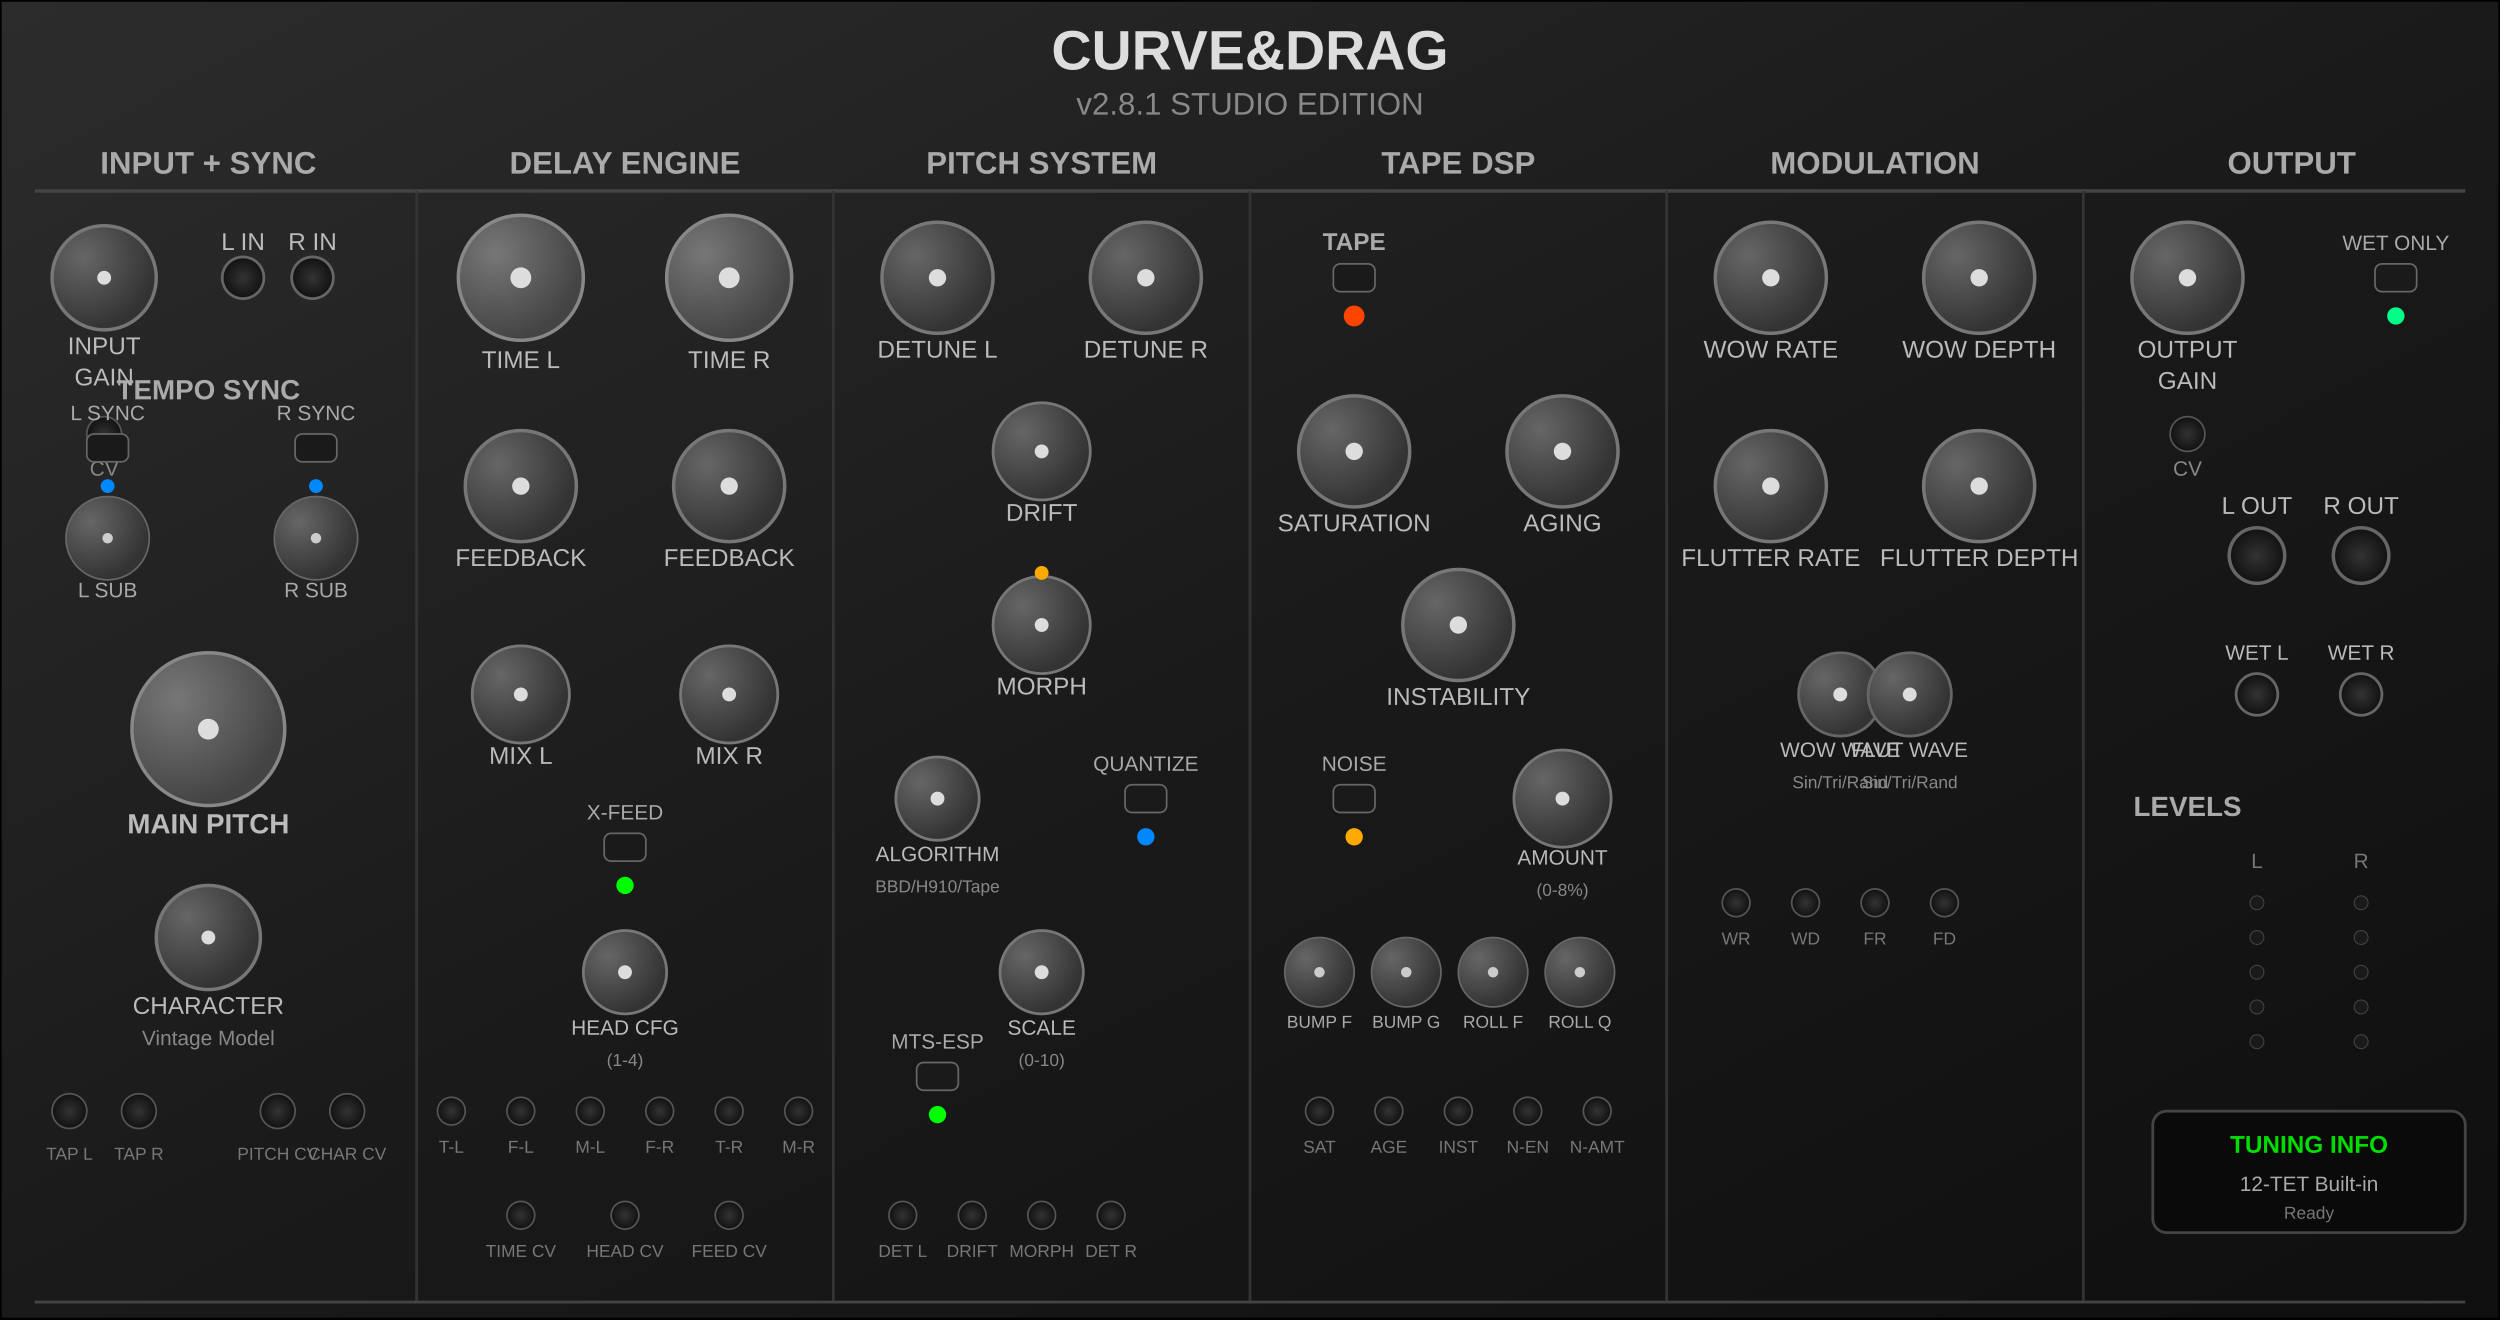
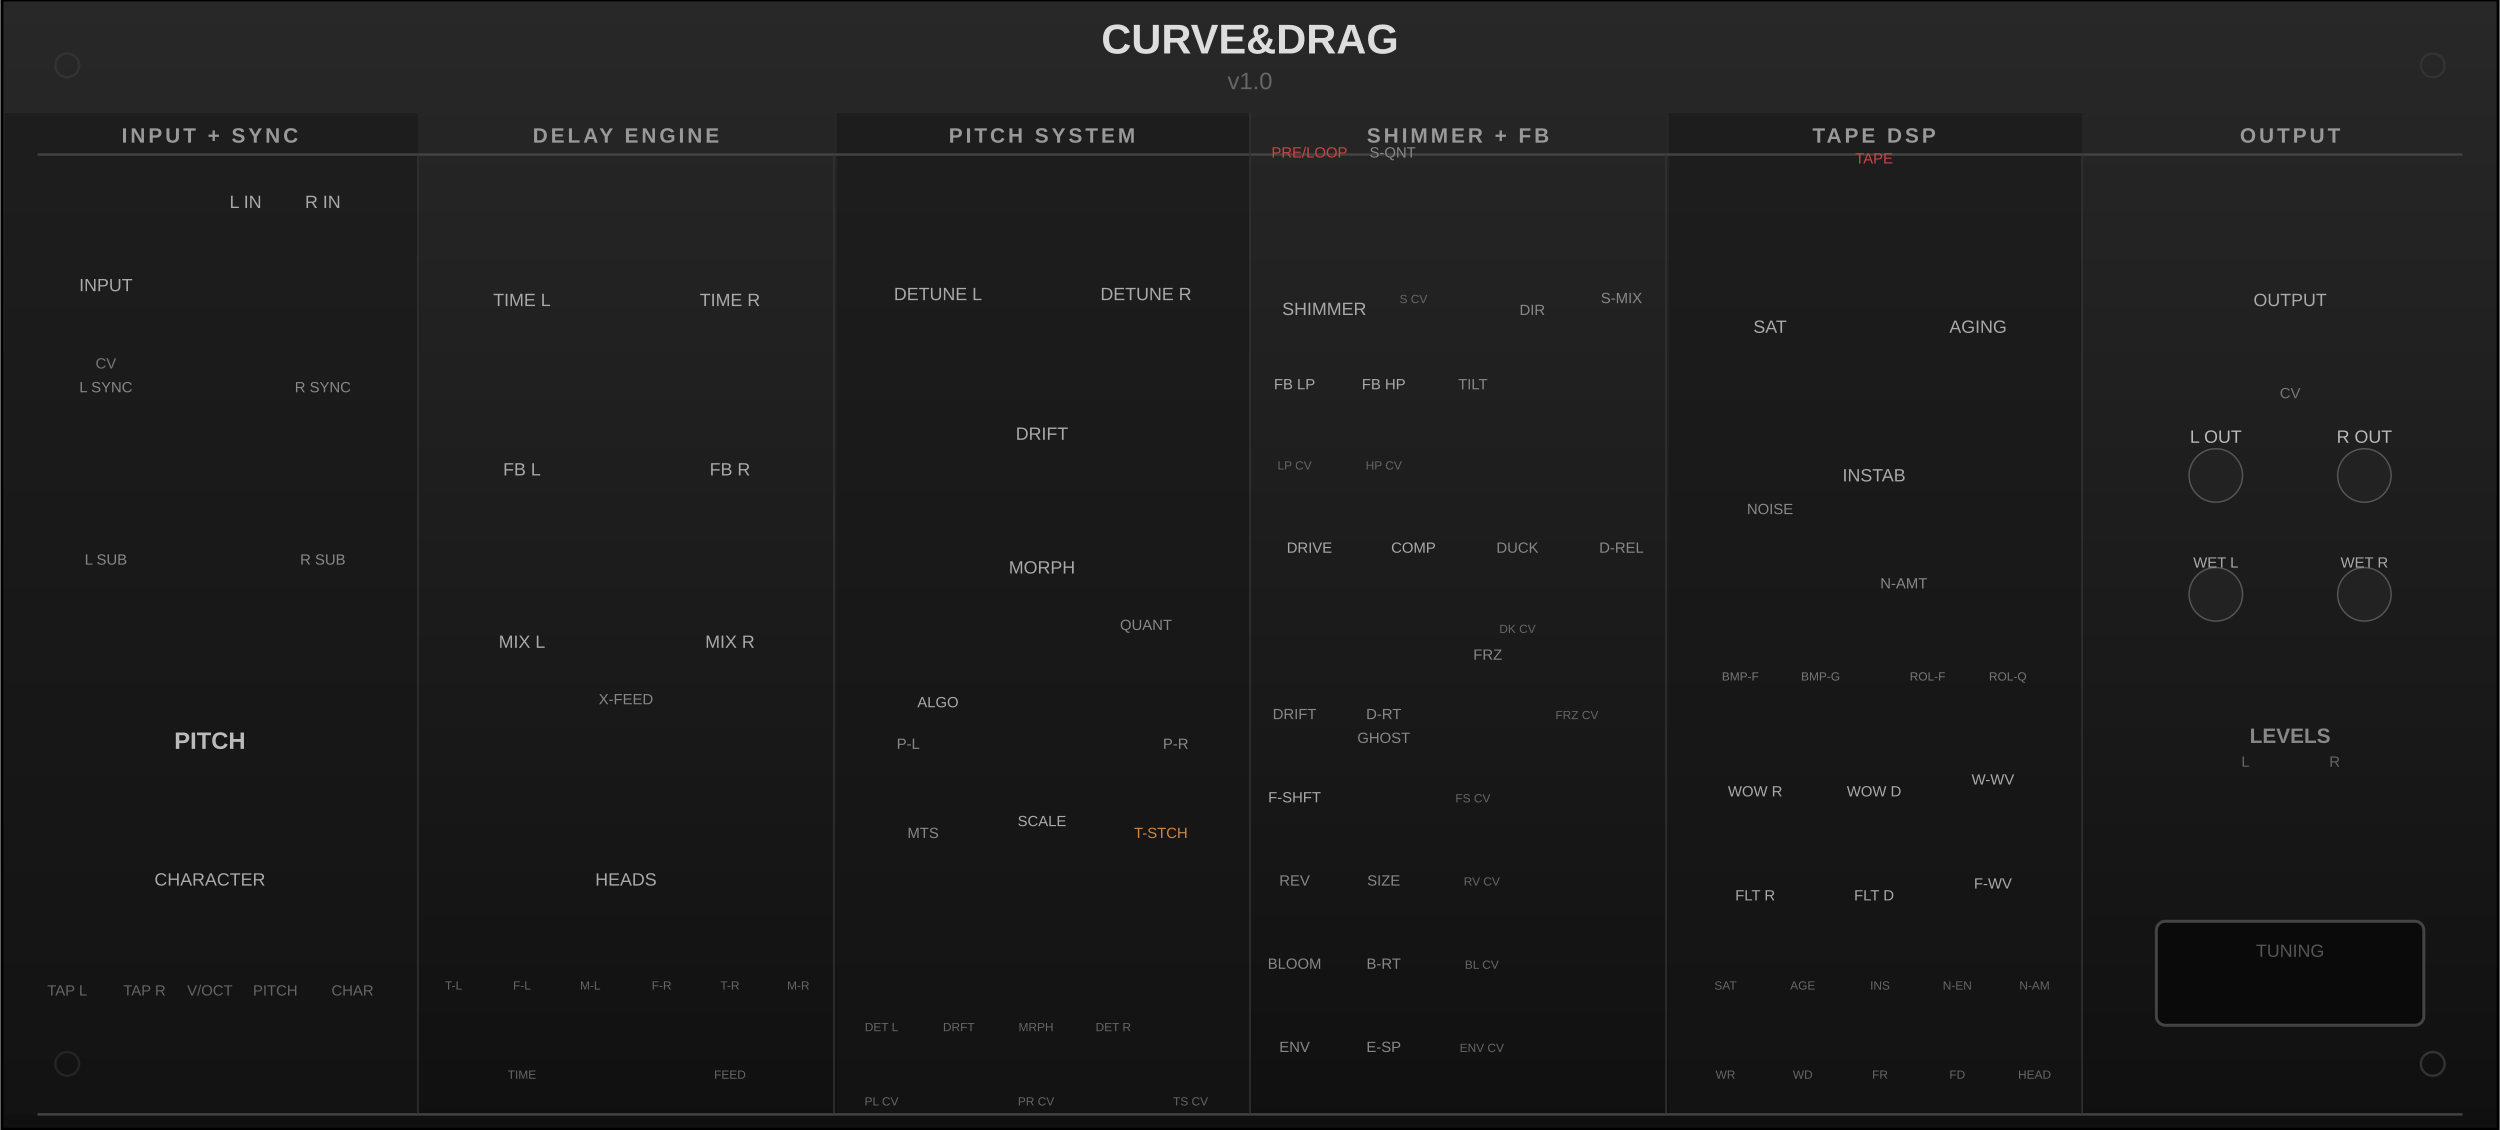
- <svg xmlns="http://www.w3.org/2000/svg" width="720" height="380" viewBox="0 0 720 380">
+ <svg xmlns="http://www.w3.org/2000/svg" width="284.48mm" height="128.5mm" viewBox="0 0 840 380">
  <defs>
-     <linearGradient id="panelGrad" x1="0%" y1="0%" x2="100%" y2="100%">
-       <stop offset="0%" style="stop-color:#2c2c2c;stop-opacity:1" />
-       <stop offset="50%" style="stop-color:#1a1a1a;stop-opacity:1" />
-       <stop offset="100%" style="stop-color:#0f0f0f;stop-opacity:1" />
+     <linearGradient id="panelGrad" x1="0%" y1="0%" x2="0%" y2="100%">
+       <stop offset="0%" style="stop-color:#282828;stop-opacity:1" />
+       <stop offset="100%" style="stop-color:#101010;stop-opacity:1" />
    </linearGradient>
-     <radialGradient id="knobGrad" cx="30%" cy="30%" r="70%">
-       <stop offset="0%" style="stop-color:#666;stop-opacity:1" />
-       <stop offset="100%" style="stop-color:#333;stop-opacity:1" />
-     </radialGradient>
-     <radialGradient id="largeKnobGrad" cx="30%" cy="30%" r="70%">
-       <stop offset="0%" style="stop-color:#777;stop-opacity:1" />
-       <stop offset="100%" style="stop-color:#444;stop-opacity:1" />
-     </radialGradient>
-     <radialGradient id="portGrad" cx="50%" cy="50%" r="50%">
-       <stop offset="0%" style="stop-color:#333;stop-opacity:1" />
-       <stop offset="100%" style="stop-color:#111;stop-opacity:1" />
-     </radialGradient>
  </defs>
-   <rect x="0" y="0" width="720" height="380" fill="url(#panelGrad)" stroke="#000" stroke-width="1" />
-   <text x="360" y="20" font-family="Arial, sans-serif" font-size="16" font-weight="bold" text-anchor="middle" fill="#ddd">CURVE&amp;DRAG</text>
-   <text x="360" y="33" font-family="Arial, sans-serif" font-size="9" text-anchor="middle" fill="#888">v2.8.1 STUDIO EDITION</text>
-   <text x="60" y="50" font-family="Arial, sans-serif" font-size="9" font-weight="bold" text-anchor="middle" fill="#aaa">INPUT + SYNC</text>
-   <text x="180" y="50" font-family="Arial, sans-serif" font-size="9" font-weight="bold" text-anchor="middle" fill="#aaa">DELAY ENGINE</text>
-   <text x="300" y="50" font-family="Arial, sans-serif" font-size="9" font-weight="bold" text-anchor="middle" fill="#aaa">PITCH SYSTEM</text>
-   <text x="420" y="50" font-family="Arial, sans-serif" font-size="9" font-weight="bold" text-anchor="middle" fill="#aaa">TAPE DSP</text>
-   <text x="540" y="50" font-family="Arial, sans-serif" font-size="9" font-weight="bold" text-anchor="middle" fill="#aaa">MODULATION</text>
-   <text x="660" y="50" font-family="Arial, sans-serif" font-size="9" font-weight="bold" text-anchor="middle" fill="#aaa">OUTPUT</text>
-   <line x1="10" y1="55" x2="710" y2="55" stroke="#444" stroke-width="1" />
-   <line x1="120" y1="55" x2="120" y2="375" stroke="#333" stroke-width="0.8" />
-   <line x1="240" y1="55" x2="240" y2="375" stroke="#333" stroke-width="0.8" />
-   <line x1="360" y1="55" x2="360" y2="375" stroke="#333" stroke-width="0.8" />
-   <line x1="480" y1="55" x2="480" y2="375" stroke="#333" stroke-width="0.8" />
-   <line x1="600" y1="55" x2="600" y2="375" stroke="#333" stroke-width="0.8" />
-   <circle cx="30" cy="80" r="15" fill="url(#knobGrad)" stroke="#777" stroke-width="1" />
-   <circle cx="30" cy="80" r="2" fill="#ddd" />
-   <text x="30" y="102" font-family="Arial, sans-serif" font-size="7" text-anchor="middle" fill="#bbb">INPUT</text>
-   <text x="30" y="111" font-family="Arial, sans-serif" font-size="7" text-anchor="middle" fill="#bbb">GAIN</text>
-   <circle cx="30" cy="125" r="5" fill="url(#portGrad)" stroke="#555" stroke-width="0.5" />
-   <text x="30" y="137" font-family="Arial, sans-serif" font-size="6" text-anchor="middle" fill="#888">CV</text>
-   <circle cx="70" cy="80" r="6" fill="url(#portGrad)" stroke="#666" stroke-width="0.8" />
-   <text x="70" y="72" font-family="Arial, sans-serif" font-size="7" text-anchor="middle" fill="#bbb">L IN</text>
-   <circle cx="90" cy="80" r="6" fill="url(#portGrad)" stroke="#666" stroke-width="0.8" />
-   <text x="90" y="72" font-family="Arial, sans-serif" font-size="7" text-anchor="middle" fill="#bbb">R IN</text>
-   <text x="60" y="115" font-family="Arial, sans-serif" font-size="8" font-weight="bold" text-anchor="middle" fill="#aaa">TEMPO SYNC</text>
-   <rect x="25" y="125" width="12" height="8" rx="2" fill="#1a1a1a" stroke="#666" stroke-width="0.5" />
-   <text x="31" y="121" font-family="Arial, sans-serif" font-size="6" text-anchor="middle" fill="#aaa">L SYNC</text>
-   <circle cx="31" cy="140" r="2" fill="#0088ff" />
-   <circle cx="31" cy="155" r="12" fill="url(#knobGrad)" stroke="#666" stroke-width="0.5" />
-   <circle cx="31" cy="155" r="1.5" fill="#ccc" />
-   <text x="31" y="172" font-family="Arial, sans-serif" font-size="6" text-anchor="middle" fill="#aaa">L SUB</text>
-   <rect x="85" y="125" width="12" height="8" rx="2" fill="#1a1a1a" stroke="#666" stroke-width="0.5" />
-   <text x="91" y="121" font-family="Arial, sans-serif" font-size="6" text-anchor="middle" fill="#aaa">R SYNC</text>
-   <circle cx="91" cy="140" r="2" fill="#0088ff" />
-   <circle cx="91" cy="155" r="12" fill="url(#knobGrad)" stroke="#666" stroke-width="0.5" />
-   <circle cx="91" cy="155" r="1.5" fill="#ccc" />
-   <text x="91" y="172" font-family="Arial, sans-serif" font-size="6" text-anchor="middle" fill="#aaa">R SUB</text>
-   <circle cx="60" cy="210" r="22" fill="url(#largeKnobGrad)" stroke="#888" stroke-width="1" />
-   <circle cx="60" cy="210" r="3" fill="#ddd" />
-   <text x="60" y="240" font-family="Arial, sans-serif" font-size="8" font-weight="bold" text-anchor="middle" fill="#bbb">MAIN PITCH</text>
-   <circle cx="60" cy="270" r="15" fill="url(#knobGrad)" stroke="#777" stroke-width="1" />
-   <circle cx="60" cy="270" r="2" fill="#ddd" />
-   <text x="60" y="292" font-family="Arial, sans-serif" font-size="7" text-anchor="middle" fill="#bbb">CHARACTER</text>
-   <text x="60" y="301" font-family="Arial, sans-serif" font-size="6" text-anchor="middle" fill="#888">Vintage Model</text>
-   <circle cx="20" cy="320" r="5" fill="url(#portGrad)" stroke="#555" stroke-width="0.5" />
-   <text x="20" y="334" font-family="Arial, sans-serif" font-size="5" text-anchor="middle" fill="#777">TAP L</text>
-   <circle cx="40" cy="320" r="5" fill="url(#portGrad)" stroke="#555" stroke-width="0.5" />
-   <text x="40" y="334" font-family="Arial, sans-serif" font-size="5" text-anchor="middle" fill="#777">TAP R</text>
-   <circle cx="80" cy="320" r="5" fill="url(#portGrad)" stroke="#555" stroke-width="0.5" />
-   <text x="80" y="334" font-family="Arial, sans-serif" font-size="5" text-anchor="middle" fill="#777">PITCH CV</text>
-   <circle cx="100" cy="320" r="5" fill="url(#portGrad)" stroke="#555" stroke-width="0.5" />
-   <text x="100" y="334" font-family="Arial, sans-serif" font-size="5" text-anchor="middle" fill="#777">CHAR CV</text>
-   <circle cx="150" cy="80" r="18" fill="url(#largeKnobGrad)" stroke="#888" stroke-width="1" />
-   <circle cx="150" cy="80" r="3" fill="#ddd" />
-   <text x="150" y="106" font-family="Arial, sans-serif" font-size="7" text-anchor="middle" fill="#bbb">TIME L</text>
-   <circle cx="210" cy="80" r="18" fill="url(#largeKnobGrad)" stroke="#888" stroke-width="1" />
-   <circle cx="210" cy="80" r="3" fill="#ddd" />
-   <text x="210" y="106" font-family="Arial, sans-serif" font-size="7" text-anchor="middle" fill="#bbb">TIME R</text>
-   <circle cx="150" cy="140" r="16" fill="url(#knobGrad)" stroke="#777" stroke-width="1" />
-   <circle cx="150" cy="140" r="2.5" fill="#ddd" />
-   <text x="150" y="163" font-family="Arial, sans-serif" font-size="7" text-anchor="middle" fill="#bbb">FEEDBACK</text>
-   <circle cx="210" cy="140" r="16" fill="url(#knobGrad)" stroke="#777" stroke-width="1" />
-   <circle cx="210" cy="140" r="2.5" fill="#ddd" />
-   <text x="210" y="163" font-family="Arial, sans-serif" font-size="7" text-anchor="middle" fill="#bbb">FEEDBACK</text>
-   <circle cx="150" cy="200" r="14" fill="url(#knobGrad)" stroke="#777" stroke-width="0.8" />
-   <circle cx="150" cy="200" r="2" fill="#ddd" />
-   <text x="150" y="220" font-family="Arial, sans-serif" font-size="7" text-anchor="middle" fill="#bbb">MIX L</text>
-   <circle cx="210" cy="200" r="14" fill="url(#knobGrad)" stroke="#777" stroke-width="0.8" />
-   <circle cx="210" cy="200" r="2" fill="#ddd" />
-   <text x="210" y="220" font-family="Arial, sans-serif" font-size="7" text-anchor="middle" fill="#bbb">MIX R</text>
-   <rect x="174" y="240" width="12" height="8" rx="2" fill="#1a1a1a" stroke="#666" stroke-width="0.5" />
-   <text x="180" y="236" font-family="Arial, sans-serif" font-size="6" text-anchor="middle" fill="#aaa">X-FEED</text>
-   <circle cx="180" cy="255" r="2.5" fill="#00ff00" />
-   <circle cx="180" cy="280" r="12" fill="url(#knobGrad)" stroke="#777" stroke-width="0.8" />
-   <circle cx="180" cy="280" r="2" fill="#ddd" />
-   <text x="180" y="298" font-family="Arial, sans-serif" font-size="6" text-anchor="middle" fill="#bbb">HEAD CFG</text>
-   <text x="180" y="307" font-family="Arial, sans-serif" font-size="5" text-anchor="middle" fill="#888">(1-4)</text>
-   <circle cx="130" cy="320" r="4" fill="url(#portGrad)" stroke="#555" stroke-width="0.5" />
-   <text x="130" y="332" font-family="Arial, sans-serif" font-size="5" text-anchor="middle" fill="#777">T-L</text>
-   <circle cx="150" cy="320" r="4" fill="url(#portGrad)" stroke="#555" stroke-width="0.5" />
-   <text x="150" y="332" font-family="Arial, sans-serif" font-size="5" text-anchor="middle" fill="#777">F-L</text>
-   <circle cx="170" cy="320" r="4" fill="url(#portGrad)" stroke="#555" stroke-width="0.5" />
-   <text x="170" y="332" font-family="Arial, sans-serif" font-size="5" text-anchor="middle" fill="#777">M-L</text>
-   <circle cx="190" cy="320" r="4" fill="url(#portGrad)" stroke="#555" stroke-width="0.5" />
-   <text x="190" y="332" font-family="Arial, sans-serif" font-size="5" text-anchor="middle" fill="#777">F-R</text>
-   <circle cx="210" cy="320" r="4" fill="url(#portGrad)" stroke="#555" stroke-width="0.5" />
-   <text x="210" y="332" font-family="Arial, sans-serif" font-size="5" text-anchor="middle" fill="#777">T-R</text>
-   <circle cx="230" cy="320" r="4" fill="url(#portGrad)" stroke="#555" stroke-width="0.5" />
-   <text x="230" y="332" font-family="Arial, sans-serif" font-size="5" text-anchor="middle" fill="#777">M-R</text>
-   <circle cx="150" cy="350" r="4" fill="url(#portGrad)" stroke="#555" stroke-width="0.5" />
-   <text x="150" y="362" font-family="Arial, sans-serif" font-size="5" text-anchor="middle" fill="#777">TIME CV</text>
-   <circle cx="180" cy="350" r="4" fill="url(#portGrad)" stroke="#555" stroke-width="0.5" />
-   <text x="180" y="362" font-family="Arial, sans-serif" font-size="5" text-anchor="middle" fill="#777">HEAD CV</text>
-   <circle cx="210" cy="350" r="4" fill="url(#portGrad)" stroke="#555" stroke-width="0.5" />
-   <text x="210" y="362" font-family="Arial, sans-serif" font-size="5" text-anchor="middle" fill="#777">FEED CV</text>
-   <circle cx="270" cy="80" r="16" fill="url(#knobGrad)" stroke="#777" stroke-width="1" />
-   <circle cx="270" cy="80" r="2.5" fill="#ddd" />
-   <text x="270" y="103" font-family="Arial, sans-serif" font-size="7" text-anchor="middle" fill="#bbb">DETUNE L</text>
-   <circle cx="330" cy="80" r="16" fill="url(#knobGrad)" stroke="#777" stroke-width="1" />
-   <circle cx="330" cy="80" r="2.5" fill="#ddd" />
-   <text x="330" y="103" font-family="Arial, sans-serif" font-size="7" text-anchor="middle" fill="#bbb">DETUNE R</text>
-   <circle cx="300" cy="130" r="14" fill="url(#knobGrad)" stroke="#777" stroke-width="0.8" />
-   <circle cx="300" cy="130" r="2" fill="#ddd" />
-   <text x="300" y="150" font-family="Arial, sans-serif" font-size="7" text-anchor="middle" fill="#bbb">DRIFT</text>
-   <circle cx="300" cy="180" r="14" fill="url(#knobGrad)" stroke="#777" stroke-width="0.8" />
-   <circle cx="300" cy="180" r="2" fill="#ddd" />
-   <text x="300" y="200" font-family="Arial, sans-serif" font-size="7" text-anchor="middle" fill="#bbb">MORPH</text>
-   <circle cx="300" cy="165" r="2" fill="#ffaa00" />
-   <circle cx="270" cy="230" r="12" fill="url(#knobGrad)" stroke="#777" stroke-width="0.8" />
-   <circle cx="270" cy="230" r="2" fill="#ddd" />
-   <text x="270" y="248" font-family="Arial, sans-serif" font-size="6" text-anchor="middle" fill="#bbb">ALGORITHM</text>
-   <text x="270" y="257" font-family="Arial, sans-serif" font-size="5" text-anchor="middle" fill="#888">BBD/H910/Tape</text>
-   <rect x="324" y="226" width="12" height="8" rx="2" fill="#1a1a1a" stroke="#666" stroke-width="0.5" />
-   <text x="330" y="222" font-family="Arial, sans-serif" font-size="6" text-anchor="middle" fill="#aaa">QUANTIZE</text>
-   <circle cx="330" cy="241" r="2.5" fill="#0088ff" />
-   <circle cx="300" cy="280" r="12" fill="url(#knobGrad)" stroke="#777" stroke-width="0.8" />
-   <circle cx="300" cy="280" r="2" fill="#ddd" />
-   <text x="300" y="298" font-family="Arial, sans-serif" font-size="6" text-anchor="middle" fill="#bbb">SCALE</text>
-   <text x="300" y="307" font-family="Arial, sans-serif" font-size="5" text-anchor="middle" fill="#888">(0-10)</text>
-   <rect x="264" y="306" width="12" height="8" rx="2" fill="#1a1a1a" stroke="#666" stroke-width="0.5" />
-   <text x="270" y="302" font-family="Arial, sans-serif" font-size="6" text-anchor="middle" fill="#aaa">MTS-ESP</text>
-   <circle cx="270" cy="321" r="2.5" fill="#00ff00" />
-   <circle cx="260" cy="350" r="4" fill="url(#portGrad)" stroke="#555" stroke-width="0.5" />
-   <text x="260" y="362" font-family="Arial, sans-serif" font-size="5" text-anchor="middle" fill="#777">DET L</text>
-   <circle cx="280" cy="350" r="4" fill="url(#portGrad)" stroke="#555" stroke-width="0.5" />
-   <text x="280" y="362" font-family="Arial, sans-serif" font-size="5" text-anchor="middle" fill="#777">DRIFT</text>
-   <circle cx="300" cy="350" r="4" fill="url(#portGrad)" stroke="#555" stroke-width="0.5" />
-   <text x="300" y="362" font-family="Arial, sans-serif" font-size="5" text-anchor="middle" fill="#777">MORPH</text>
-   <circle cx="320" cy="350" r="4" fill="url(#portGrad)" stroke="#555" stroke-width="0.5" />
-   <text x="320" y="362" font-family="Arial, sans-serif" font-size="5" text-anchor="middle" fill="#777">DET R</text>
-   <rect x="384" y="76" width="12" height="8" rx="2" fill="#1a1a1a" stroke="#666" stroke-width="0.5" />
-   <text x="390" y="72" font-family="Arial, sans-serif" font-size="7" font-weight="bold" text-anchor="middle" fill="#aaa">TAPE</text>
-   <circle cx="390" cy="91" r="3" fill="#ff4400" />
-   <circle cx="390" cy="130" r="16" fill="url(#knobGrad)" stroke="#777" stroke-width="1" />
-   <circle cx="390" cy="130" r="2.5" fill="#ddd" />
-   <text x="390" y="153" font-family="Arial, sans-serif" font-size="7" text-anchor="middle" fill="#bbb">SATURATION</text>
-   <circle cx="450" cy="130" r="16" fill="url(#knobGrad)" stroke="#777" stroke-width="1" />
-   <circle cx="450" cy="130" r="2.5" fill="#ddd" />
-   <text x="450" y="153" font-family="Arial, sans-serif" font-size="7" text-anchor="middle" fill="#bbb">AGING</text>
-   <circle cx="420" cy="180" r="16" fill="url(#knobGrad)" stroke="#777" stroke-width="1" />
-   <circle cx="420" cy="180" r="2.5" fill="#ddd" />
-   <text x="420" y="203" font-family="Arial, sans-serif" font-size="7" text-anchor="middle" fill="#bbb">INSTABILITY</text>
-   <rect x="384" y="226" width="12" height="8" rx="2" fill="#1a1a1a" stroke="#666" stroke-width="0.5" />
-   <text x="390" y="222" font-family="Arial, sans-serif" font-size="6" text-anchor="middle" fill="#aaa">NOISE</text>
-   <circle cx="390" cy="241" r="2.5" fill="#ffaa00" />
-   <circle cx="450" cy="230" r="14" fill="url(#knobGrad)" stroke="#777" stroke-width="0.8" />
-   <circle cx="450" cy="230" r="2" fill="#ddd" />
-   <text x="450" y="249" font-family="Arial, sans-serif" font-size="6" text-anchor="middle" fill="#bbb">AMOUNT</text>
-   <text x="450" y="258" font-family="Arial, sans-serif" font-size="5" text-anchor="middle" fill="#888">(0-8%)</text>
-   <circle cx="380" cy="280" r="10" fill="url(#knobGrad)" stroke="#666" stroke-width="0.5" />
-   <circle cx="380" cy="280" r="1.5" fill="#ccc" />
-   <text x="380" y="296" font-family="Arial, sans-serif" font-size="5" text-anchor="middle" fill="#aaa">BUMP F</text>
-   <circle cx="405" cy="280" r="10" fill="url(#knobGrad)" stroke="#666" stroke-width="0.5" />
-   <circle cx="405" cy="280" r="1.5" fill="#ccc" />
-   <text x="405" y="296" font-family="Arial, sans-serif" font-size="5" text-anchor="middle" fill="#aaa">BUMP G</text>
-   <circle cx="430" cy="280" r="10" fill="url(#knobGrad)" stroke="#666" stroke-width="0.5" />
-   <circle cx="430" cy="280" r="1.5" fill="#ccc" />
-   <text x="430" y="296" font-family="Arial, sans-serif" font-size="5" text-anchor="middle" fill="#aaa">ROLL F</text>
-   <circle cx="455" cy="280" r="10" fill="url(#knobGrad)" stroke="#666" stroke-width="0.5" />
-   <circle cx="455" cy="280" r="1.5" fill="#ccc" />
-   <text x="455" y="296" font-family="Arial, sans-serif" font-size="5" text-anchor="middle" fill="#aaa">ROLL Q</text>
-   <circle cx="380" cy="320" r="4" fill="url(#portGrad)" stroke="#555" stroke-width="0.5" />
-   <text x="380" y="332" font-family="Arial, sans-serif" font-size="5" text-anchor="middle" fill="#777">SAT</text>
-   <circle cx="400" cy="320" r="4" fill="url(#portGrad)" stroke="#555" stroke-width="0.5" />
-   <text x="400" y="332" font-family="Arial, sans-serif" font-size="5" text-anchor="middle" fill="#777">AGE</text>
-   <circle cx="420" cy="320" r="4" fill="url(#portGrad)" stroke="#555" stroke-width="0.5" />
-   <text x="420" y="332" font-family="Arial, sans-serif" font-size="5" text-anchor="middle" fill="#777">INST</text>
-   <circle cx="440" cy="320" r="4" fill="url(#portGrad)" stroke="#555" stroke-width="0.5" />
-   <text x="440" y="332" font-family="Arial, sans-serif" font-size="5" text-anchor="middle" fill="#777">N-EN</text>
-   <circle cx="460" cy="320" r="4" fill="url(#portGrad)" stroke="#555" stroke-width="0.5" />
-   <text x="460" y="332" font-family="Arial, sans-serif" font-size="5" text-anchor="middle" fill="#777">N-AMT</text>
-   <circle cx="510" cy="80" r="16" fill="url(#knobGrad)" stroke="#777" stroke-width="1" />
-   <circle cx="510" cy="80" r="2.5" fill="#ddd" />
-   <text x="510" y="103" font-family="Arial, sans-serif" font-size="7" text-anchor="middle" fill="#bbb">WOW RATE</text>
-   <circle cx="570" cy="80" r="16" fill="url(#knobGrad)" stroke="#777" stroke-width="1" />
-   <circle cx="570" cy="80" r="2.5" fill="#ddd" />
-   <text x="570" y="103" font-family="Arial, sans-serif" font-size="7" text-anchor="middle" fill="#bbb">WOW DEPTH</text>
-   <circle cx="510" cy="140" r="16" fill="url(#knobGrad)" stroke="#777" stroke-width="1" />
-   <circle cx="510" cy="140" r="2.5" fill="#ddd" />
-   <text x="510" y="163" font-family="Arial, sans-serif" font-size="7" text-anchor="middle" fill="#bbb">FLUTTER RATE</text>
-   <circle cx="570" cy="140" r="16" fill="url(#knobGrad)" stroke="#777" stroke-width="1" />
-   <circle cx="570" cy="140" r="2.5" fill="#ddd" />
-   <text x="570" y="163" font-family="Arial, sans-serif" font-size="7" text-anchor="middle" fill="#bbb">FLUTTER DEPTH</text>
-   <circle cx="530" cy="200" r="12" fill="url(#knobGrad)" stroke="#666" stroke-width="0.8" />
-   <circle cx="530" cy="200" r="2" fill="#ddd" />
-   <text x="530" y="218" font-family="Arial, sans-serif" font-size="6" text-anchor="middle" fill="#bbb">WOW WAVE</text>
-   <text x="530" y="227" font-family="Arial, sans-serif" font-size="5" text-anchor="middle" fill="#888">Sin/Tri/Rand</text>
-   <circle cx="550" cy="200" r="12" fill="url(#knobGrad)" stroke="#666" stroke-width="0.8" />
-   <circle cx="550" cy="200" r="2" fill="#ddd" />
-   <text x="550" y="218" font-family="Arial, sans-serif" font-size="6" text-anchor="middle" fill="#bbb">FLUT WAVE</text>
-   <text x="550" y="227" font-family="Arial, sans-serif" font-size="5" text-anchor="middle" fill="#888">Sin/Tri/Rand</text>
-   <circle cx="500" cy="260" r="4" fill="url(#portGrad)" stroke="#555" stroke-width="0.5" />
-   <text x="500" y="272" font-family="Arial, sans-serif" font-size="5" text-anchor="middle" fill="#777">WR</text>
-   <circle cx="520" cy="260" r="4" fill="url(#portGrad)" stroke="#555" stroke-width="0.5" />
-   <text x="520" y="272" font-family="Arial, sans-serif" font-size="5" text-anchor="middle" fill="#777">WD</text>
-   <circle cx="540" cy="260" r="4" fill="url(#portGrad)" stroke="#555" stroke-width="0.5" />
-   <text x="540" y="272" font-family="Arial, sans-serif" font-size="5" text-anchor="middle" fill="#777">FR</text>
-   <circle cx="560" cy="260" r="4" fill="url(#portGrad)" stroke="#555" stroke-width="0.5" />
-   <text x="560" y="272" font-family="Arial, sans-serif" font-size="5" text-anchor="middle" fill="#777">FD</text>
-   <circle cx="630" cy="80" r="16" fill="url(#knobGrad)" stroke="#777" stroke-width="1" />
-   <circle cx="630" cy="80" r="2.5" fill="#ddd" />
-   <text x="630" y="103" font-family="Arial, sans-serif" font-size="7" text-anchor="middle" fill="#bbb">OUTPUT</text>
-   <text x="630" y="112" font-family="Arial, sans-serif" font-size="7" text-anchor="middle" fill="#bbb">GAIN</text>
-   <circle cx="630" cy="125" r="5" fill="url(#portGrad)" stroke="#555" stroke-width="0.5" />
-   <text x="630" y="137" font-family="Arial, sans-serif" font-size="6" text-anchor="middle" fill="#888">CV</text>
-   <rect x="684" y="76" width="12" height="8" rx="2" fill="#1a1a1a" stroke="#666" stroke-width="0.5" />
-   <text x="690" y="72" font-family="Arial, sans-serif" font-size="6" text-anchor="middle" fill="#aaa">WET ONLY</text>
-   <circle cx="690" cy="91" r="2.5" fill="#00ff88" />
-   <circle cx="650" cy="160" r="8" fill="url(#portGrad)" stroke="#666" stroke-width="1" />
-   <text x="650" y="148" font-family="Arial, sans-serif" font-size="7" text-anchor="middle" fill="#bbb">L OUT</text>
-   <circle cx="680" cy="160" r="8" fill="url(#portGrad)" stroke="#666" stroke-width="1" />
-   <text x="680" y="148" font-family="Arial, sans-serif" font-size="7" text-anchor="middle" fill="#bbb">R OUT</text>
-   <circle cx="650" cy="200" r="6" fill="url(#portGrad)" stroke="#666" stroke-width="0.8" />
-   <text x="650" y="190" font-family="Arial, sans-serif" font-size="6" text-anchor="middle" fill="#bbb">WET L</text>
-   <circle cx="680" cy="200" r="6" fill="url(#portGrad)" stroke="#666" stroke-width="0.8" />
-   <text x="680" y="190" font-family="Arial, sans-serif" font-size="6" text-anchor="middle" fill="#bbb">WET R</text>
-   <text x="630" y="235" font-family="Arial, sans-serif" font-size="8" font-weight="bold" text-anchor="middle" fill="#aaa">LEVELS</text>
-   <text x="650" y="250" font-family="Arial, sans-serif" font-size="6" text-anchor="middle" fill="#777">L</text>
-   <text x="680" y="250" font-family="Arial, sans-serif" font-size="6" text-anchor="middle" fill="#777">R</text>
-   <circle cx="650" cy="260" r="2" fill="#1a1a1a" stroke="#444" stroke-width="0.3" />
-   <circle cx="650" cy="270" r="2" fill="#1a1a1a" stroke="#444" stroke-width="0.3" />
-   <circle cx="650" cy="280" r="2" fill="#1a1a1a" stroke="#444" stroke-width="0.3" />
-   <circle cx="650" cy="290" r="2" fill="#1a1a1a" stroke="#444" stroke-width="0.3" />
-   <circle cx="650" cy="300" r="2" fill="#1a1a1a" stroke="#444" stroke-width="0.3" />
-   <circle cx="680" cy="260" r="2" fill="#1a1a1a" stroke="#444" stroke-width="0.3" />
-   <circle cx="680" cy="270" r="2" fill="#1a1a1a" stroke="#444" stroke-width="0.3" />
-   <circle cx="680" cy="280" r="2" fill="#1a1a1a" stroke="#444" stroke-width="0.3" />
-   <circle cx="680" cy="290" r="2" fill="#1a1a1a" stroke="#444" stroke-width="0.3" />
-   <circle cx="680" cy="300" r="2" fill="#1a1a1a" stroke="#444" stroke-width="0.3" />
-   <rect x="620" y="320" width="90" height="35" rx="4" fill="#0a0a0a" stroke="#444" stroke-width="0.8" />
-   <text x="665" y="332" font-family="Arial, sans-serif" font-size="7" font-weight="bold" text-anchor="middle" fill="#00dd00">TUNING INFO</text>
-   <text x="665" y="343" font-family="Arial, sans-serif" font-size="6" text-anchor="middle" fill="#aaa">12-TET Built-in</text>
-   <text x="665" y="351" font-family="Arial, sans-serif" font-size="5" text-anchor="middle" fill="#777">Ready</text>
-   <line x1="10" y1="375" x2="710" y2="375" stroke="#444" stroke-width="0.8" />
+   <rect x="0" y="0" width="840" height="380" fill="url(#panelGrad)" stroke="#000" stroke-width="1" />
+   <circle cx="22" cy="22" r="4" fill="none" stroke="#333" stroke-width="0.8" />
+   <circle cx="818" cy="22" r="4" fill="none" stroke="#333" stroke-width="0.8" />
+   <circle cx="22" cy="358" r="4" fill="none" stroke="#333" stroke-width="0.8" />
+   <circle cx="818" cy="358" r="4" fill="none" stroke="#333" stroke-width="0.8" />
+   <text x="420" y="18" font-family="Arial, sans-serif" font-size="14" font-weight="bold" text-anchor="middle" fill="#ddd">CURVE&amp;DRAG</text>
+   <text x="420" y="30" font-family="Arial, sans-serif" font-size="8" text-anchor="middle" fill="#666">v1.0</text>
+   <rect x="1" y="38" width="139" height="337" fill="#161616" opacity="0.5" />
+   <rect x="281" y="38" width="139" height="337" fill="#161616" opacity="0.5" />
+   <rect x="561" y="38" width="139" height="337" fill="#161616" opacity="0.5" />
+   <text x="70" y="48" font-family="Arial, sans-serif" font-size="7" font-weight="bold" text-anchor="middle" fill="#999" letter-spacing="1">INPUT + SYNC</text>
+   <text x="210" y="48" font-family="Arial, sans-serif" font-size="7" font-weight="bold" text-anchor="middle" fill="#999" letter-spacing="1">DELAY ENGINE</text>
+   <text x="350" y="48" font-family="Arial, sans-serif" font-size="7" font-weight="bold" text-anchor="middle" fill="#999" letter-spacing="1">PITCH SYSTEM</text>
+   <text x="490" y="48" font-family="Arial, sans-serif" font-size="7" font-weight="bold" text-anchor="middle" fill="#999" letter-spacing="1">SHIMMER + FB</text>
+   <text x="630" y="48" font-family="Arial, sans-serif" font-size="7" font-weight="bold" text-anchor="middle" fill="#999" letter-spacing="1">TAPE DSP</text>
+   <text x="770" y="48" font-family="Arial, sans-serif" font-size="7" font-weight="bold" text-anchor="middle" fill="#999" letter-spacing="1">OUTPUT</text>
+   <line x1="12" y1="52" x2="828" y2="52" stroke="#444" stroke-width="0.8" />
+   <line x1="12" y1="375" x2="828" y2="375" stroke="#444" stroke-width="0.8" />
+   <line x1="140" y1="52" x2="140" y2="375" stroke="#333" stroke-width="0.5" />
+   <line x1="280" y1="52" x2="280" y2="375" stroke="#333" stroke-width="0.5" />
+   <line x1="420" y1="38" x2="420" y2="375" stroke="#333" stroke-width="0.5" />
+   <line x1="560" y1="52" x2="560" y2="375" stroke="#333" stroke-width="0.5" />
+   <line x1="700" y1="52" x2="700" y2="375" stroke="#333" stroke-width="0.5" />
+   <text x="35" y="98" font-family="Arial, sans-serif" font-size="6" text-anchor="middle" fill="#aaa">INPUT</text>
+   <text x="35" y="124" font-family="Arial, sans-serif" font-size="5" text-anchor="middle" fill="#777">CV</text>
+   <text x="82" y="70" font-family="Arial, sans-serif" font-size="6" text-anchor="middle" fill="#aaa">L IN</text>
+   <text x="108" y="70" font-family="Arial, sans-serif" font-size="6" text-anchor="middle" fill="#aaa">R IN</text>
+   <text x="35" y="132" font-family="Arial, sans-serif" font-size="5" text-anchor="middle" fill="#888">L SYNC</text>
+   <text x="108" y="132" font-family="Arial, sans-serif" font-size="5" text-anchor="middle" fill="#888">R SYNC</text>
+   <text x="35" y="190" font-family="Arial, sans-serif" font-size="5" text-anchor="middle" fill="#888">L SUB</text>
+   <text x="108" y="190" font-family="Arial, sans-serif" font-size="5" text-anchor="middle" fill="#888">R SUB</text>
+   <text x="70" y="252" font-family="Arial, sans-serif" font-size="8" font-weight="bold" text-anchor="middle" fill="#bbb">PITCH</text>
+   <text x="70" y="298" font-family="Arial, sans-serif" font-size="6" text-anchor="middle" fill="#aaa">CHARACTER</text>
+   <text x="22" y="335" font-family="Arial, sans-serif" font-size="5" text-anchor="middle" fill="#666">TAP L</text>
+   <text x="48" y="335" font-family="Arial, sans-serif" font-size="5" text-anchor="middle" fill="#666">TAP R</text>
+   <text x="70" y="335" font-family="Arial, sans-serif" font-size="5" text-anchor="middle" fill="#666">V/OCT</text>
+   <text x="92" y="335" font-family="Arial, sans-serif" font-size="5" text-anchor="middle" fill="#666">PITCH</text>
+   <text x="118" y="335" font-family="Arial, sans-serif" font-size="5" text-anchor="middle" fill="#666">CHAR</text>
+   <text x="175" y="103" font-family="Arial, sans-serif" font-size="6" text-anchor="middle" fill="#aaa">TIME L</text>
+   <text x="245" y="103" font-family="Arial, sans-serif" font-size="6" text-anchor="middle" fill="#aaa">TIME R</text>
+   <text x="175" y="160" font-family="Arial, sans-serif" font-size="6" text-anchor="middle" fill="#aaa">FB L</text>
+   <text x="245" y="160" font-family="Arial, sans-serif" font-size="6" text-anchor="middle" fill="#aaa">FB R</text>
+   <text x="175" y="218" font-family="Arial, sans-serif" font-size="6" text-anchor="middle" fill="#aaa">MIX L</text>
+   <text x="245" y="218" font-family="Arial, sans-serif" font-size="6" text-anchor="middle" fill="#aaa">MIX R</text>
+   <text x="210" y="237" font-family="Arial, sans-serif" font-size="5" text-anchor="middle" fill="#888">X-FEED</text>
+   <text x="210" y="298" font-family="Arial, sans-serif" font-size="6" text-anchor="middle" fill="#aaa">HEADS</text>
+   <text x="152" y="333" font-family="Arial, sans-serif" font-size="4" text-anchor="middle" fill="#666">T-L</text>
+   <text x="175" y="333" font-family="Arial, sans-serif" font-size="4" text-anchor="middle" fill="#666">F-L</text>
+   <text x="198" y="333" font-family="Arial, sans-serif" font-size="4" text-anchor="middle" fill="#666">M-L</text>
+   <text x="222" y="333" font-family="Arial, sans-serif" font-size="4" text-anchor="middle" fill="#666">F-R</text>
+   <text x="245" y="333" font-family="Arial, sans-serif" font-size="4" text-anchor="middle" fill="#666">T-R</text>
+   <text x="268" y="333" font-family="Arial, sans-serif" font-size="4" text-anchor="middle" fill="#666">M-R</text>
+   <text x="175" y="363" font-family="Arial, sans-serif" font-size="4" text-anchor="middle" fill="#666">TIME</text>
+   <text x="245" y="363" font-family="Arial, sans-serif" font-size="4" text-anchor="middle" fill="#666">FEED</text>
+   <text x="315" y="101" font-family="Arial, sans-serif" font-size="6" text-anchor="middle" fill="#aaa">DETUNE L</text>
+   <text x="385" y="101" font-family="Arial, sans-serif" font-size="6" text-anchor="middle" fill="#aaa">DETUNE R</text>
+   <text x="350" y="148" font-family="Arial, sans-serif" font-size="6" text-anchor="middle" fill="#aaa">DRIFT</text>
+   <text x="350" y="193" font-family="Arial, sans-serif" font-size="6" text-anchor="middle" fill="#aaa">MORPH</text>
+   <text x="315" y="238" font-family="Arial, sans-serif" font-size="5" text-anchor="middle" fill="#aaa">ALGO</text>
+   <text x="385" y="212" font-family="Arial, sans-serif" font-size="5" text-anchor="middle" fill="#888">QUANT</text>
+   <text x="305" y="252" font-family="Arial, sans-serif" font-size="5" text-anchor="middle" fill="#888">P-L</text>
+   <text x="395" y="252" font-family="Arial, sans-serif" font-size="5" text-anchor="middle" fill="#888">P-R</text>
+   <text x="350" y="278" font-family="Arial, sans-serif" font-size="5" text-anchor="middle" fill="#aaa">SCALE</text>
+   <text x="310" y="282" font-family="Arial, sans-serif" font-size="5" text-anchor="middle" fill="#888">MTS</text>
+   <text x="390" y="282" font-family="Arial, sans-serif" font-size="5" text-anchor="middle" fill="#cc8844">T-STCH</text>
+   <text x="296" y="347" font-family="Arial, sans-serif" font-size="4" text-anchor="middle" fill="#666">DET L</text>
+   <text x="322" y="347" font-family="Arial, sans-serif" font-size="4" text-anchor="middle" fill="#666">DRFT</text>
+   <text x="348" y="347" font-family="Arial, sans-serif" font-size="4" text-anchor="middle" fill="#666">MRPH</text>
+   <text x="374" y="347" font-family="Arial, sans-serif" font-size="4" text-anchor="middle" fill="#666">DET R</text>
+   <text x="296" y="372" font-family="Arial, sans-serif" font-size="4" text-anchor="middle" fill="#666">PL CV</text>
+   <text x="348" y="372" font-family="Arial, sans-serif" font-size="4" text-anchor="middle" fill="#666">PR CV</text>
+   <text x="400" y="372" font-family="Arial, sans-serif" font-size="4" text-anchor="middle" fill="#666">TS CV</text>
+   <text x="440" y="53" font-family="Arial, sans-serif" font-size="5" text-anchor="middle" fill="#cc4444">PRE/LOOP</text>
+   <text x="468" y="53" font-family="Arial, sans-serif" font-size="5" text-anchor="middle" fill="#888">S-QNT</text>
+   <text x="445" y="106" font-family="Arial, sans-serif" font-size="6" text-anchor="middle" fill="#aaa">SHIMMER</text>
+   <text x="475" y="102" font-family="Arial, sans-serif" font-size="4" text-anchor="middle" fill="#666">S CV</text>
+   <text x="515" y="106" font-family="Arial, sans-serif" font-size="5" text-anchor="middle" fill="#888">DIR</text>
+   <text x="545" y="102" font-family="Arial, sans-serif" font-size="5" text-anchor="middle" fill="#888">S-MIX</text>
+   <text x="435" y="131" font-family="Arial, sans-serif" font-size="5" text-anchor="middle" fill="#aaa">FB LP</text>
+   <text x="465" y="131" font-family="Arial, sans-serif" font-size="5" text-anchor="middle" fill="#aaa">FB HP</text>
+   <text x="495" y="131" font-family="Arial, sans-serif" font-size="5" text-anchor="middle" fill="#888">TILT</text>
+   <text x="435" y="158" font-family="Arial, sans-serif" font-size="4" text-anchor="middle" fill="#666">LP CV</text>
+   <text x="465" y="158" font-family="Arial, sans-serif" font-size="4" text-anchor="middle" fill="#666">HP CV</text>
+   <text x="440" y="186" font-family="Arial, sans-serif" font-size="5" text-anchor="middle" fill="#aaa">DRIVE</text>
+   <text x="475" y="186" font-family="Arial, sans-serif" font-size="5" text-anchor="middle" fill="#aaa">COMP</text>
+   <text x="510" y="186" font-family="Arial, sans-serif" font-size="5" text-anchor="middle" fill="#888">DUCK</text>
+   <text x="545" y="186" font-family="Arial, sans-serif" font-size="5" text-anchor="middle" fill="#888">D-REL</text>
+   <text x="510" y="213" font-family="Arial, sans-serif" font-size="4" text-anchor="middle" fill="#666">DK CV</text>
+   <text x="435" y="242" font-family="Arial, sans-serif" font-size="5" text-anchor="middle" fill="#888">DRIFT</text>
+   <text x="465" y="242" font-family="Arial, sans-serif" font-size="5" text-anchor="middle" fill="#888">D-RT</text>
+   <text x="500" y="222" font-family="Arial, sans-serif" font-size="5" text-anchor="middle" fill="#888">FRZ</text>
+   <text x="530" y="242" font-family="Arial, sans-serif" font-size="4" text-anchor="middle" fill="#666">FRZ CV</text>
+   <text x="435" y="270" font-family="Arial, sans-serif" font-size="5" text-anchor="middle" fill="#aaa">F-SHFT</text>
+   <text x="465" y="250" font-family="Arial, sans-serif" font-size="5" text-anchor="middle" fill="#888">GHOST</text>
+   <text x="495" y="270" font-family="Arial, sans-serif" font-size="4" text-anchor="middle" fill="#666">FS CV</text>
+   <text x="435" y="298" font-family="Arial, sans-serif" font-size="5" text-anchor="middle" fill="#888">REV</text>
+   <text x="465" y="298" font-family="Arial, sans-serif" font-size="5" text-anchor="middle" fill="#888">SIZE</text>
+   <text x="498" y="298" font-family="Arial, sans-serif" font-size="4" text-anchor="middle" fill="#666">RV CV</text>
+   <text x="435" y="326" font-family="Arial, sans-serif" font-size="5" text-anchor="middle" fill="#888">BLOOM</text>
+   <text x="465" y="326" font-family="Arial, sans-serif" font-size="5" text-anchor="middle" fill="#888">B-RT</text>
+   <text x="498" y="326" font-family="Arial, sans-serif" font-size="4" text-anchor="middle" fill="#666">BL CV</text>
+   <text x="435" y="354" font-family="Arial, sans-serif" font-size="5" text-anchor="middle" fill="#888">ENV</text>
+   <text x="465" y="354" font-family="Arial, sans-serif" font-size="5" text-anchor="middle" fill="#888">E-SP</text>
+   <text x="498" y="354" font-family="Arial, sans-serif" font-size="4" text-anchor="middle" fill="#666">ENV CV</text>
+   <text x="630" y="55" font-family="Arial, sans-serif" font-size="5" text-anchor="middle" fill="#cc4444">TAPE</text>
+   <text x="595" y="112" font-family="Arial, sans-serif" font-size="6" text-anchor="middle" fill="#aaa">SAT</text>
+   <text x="665" y="112" font-family="Arial, sans-serif" font-size="6" text-anchor="middle" fill="#aaa">AGING</text>
+   <text x="630" y="162" font-family="Arial, sans-serif" font-size="6" text-anchor="middle" fill="#aaa">INSTAB</text>
+   <text x="595" y="173" font-family="Arial, sans-serif" font-size="5" text-anchor="middle" fill="#888">NOISE</text>
+   <text x="640" y="198" font-family="Arial, sans-serif" font-size="5" text-anchor="middle" fill="#888">N-AMT</text>
+   <text x="585" y="229" font-family="Arial, sans-serif" font-size="4" text-anchor="middle" fill="#777">BMP-F</text>
+   <text x="612" y="229" font-family="Arial, sans-serif" font-size="4" text-anchor="middle" fill="#777">BMP-G</text>
+   <text x="648" y="229" font-family="Arial, sans-serif" font-size="4" text-anchor="middle" fill="#777">ROL-F</text>
+   <text x="675" y="229" font-family="Arial, sans-serif" font-size="4" text-anchor="middle" fill="#777">ROL-Q</text>
+   <text x="590" y="268" font-family="Arial, sans-serif" font-size="5" text-anchor="middle" fill="#aaa">WOW R</text>
+   <text x="630" y="268" font-family="Arial, sans-serif" font-size="5" text-anchor="middle" fill="#aaa">WOW D</text>
+   <text x="670" y="264" font-family="Arial, sans-serif" font-size="5" text-anchor="middle" fill="#aaa">W-WV</text>
+   <text x="590" y="303" font-family="Arial, sans-serif" font-size="5" text-anchor="middle" fill="#aaa">FLT R</text>
+   <text x="630" y="303" font-family="Arial, sans-serif" font-size="5" text-anchor="middle" fill="#aaa">FLT D</text>
+   <text x="670" y="299" font-family="Arial, sans-serif" font-size="5" text-anchor="middle" fill="#aaa">F-WV</text>
+   <text x="580" y="333" font-family="Arial, sans-serif" font-size="4" text-anchor="middle" fill="#666">SAT</text>
+   <text x="606" y="333" font-family="Arial, sans-serif" font-size="4" text-anchor="middle" fill="#666">AGE</text>
+   <text x="632" y="333" font-family="Arial, sans-serif" font-size="4" text-anchor="middle" fill="#666">INS</text>
+   <text x="658" y="333" font-family="Arial, sans-serif" font-size="4" text-anchor="middle" fill="#666">N-EN</text>
+   <text x="684" y="333" font-family="Arial, sans-serif" font-size="4" text-anchor="middle" fill="#666">N-AM</text>
+   <text x="580" y="363" font-family="Arial, sans-serif" font-size="4" text-anchor="middle" fill="#666">WR</text>
+   <text x="606" y="363" font-family="Arial, sans-serif" font-size="4" text-anchor="middle" fill="#666">WD</text>
+   <text x="632" y="363" font-family="Arial, sans-serif" font-size="4" text-anchor="middle" fill="#666">FR</text>
+   <text x="658" y="363" font-family="Arial, sans-serif" font-size="4" text-anchor="middle" fill="#666">FD</text>
+   <text x="684" y="363" font-family="Arial, sans-serif" font-size="4" text-anchor="middle" fill="#666">HEAD</text>
+   <text x="770" y="103" font-family="Arial, sans-serif" font-size="6" text-anchor="middle" fill="#aaa">OUTPUT</text>
+   <text x="770" y="134" font-family="Arial, sans-serif" font-size="5" text-anchor="middle" fill="#777">CV</text>
+   <circle cx="745" cy="160" r="9" fill="#222" stroke="#555" stroke-width="0.5" />
+   <circle cx="795" cy="160" r="9" fill="#222" stroke="#555" stroke-width="0.5" />
+   <text x="745" y="149" font-family="Arial, sans-serif" font-size="6" text-anchor="middle" fill="#bbb">L OUT</text>
+   <text x="795" y="149" font-family="Arial, sans-serif" font-size="6" text-anchor="middle" fill="#bbb">R OUT</text>
+   <circle cx="745" cy="200" r="9" fill="#222" stroke="#555" stroke-width="0.5" />
+   <circle cx="795" cy="200" r="9" fill="#222" stroke="#555" stroke-width="0.5" />
+   <text x="745" y="191" font-family="Arial, sans-serif" font-size="5" text-anchor="middle" fill="#aaa">WET L</text>
+   <text x="795" y="191" font-family="Arial, sans-serif" font-size="5" text-anchor="middle" fill="#aaa">WET R</text>
+   <text x="770" y="250" font-family="Arial, sans-serif" font-size="7" font-weight="bold" text-anchor="middle" fill="#888">LEVELS</text>
+   <text x="755" y="258" font-family="Arial, sans-serif" font-size="5" text-anchor="middle" fill="#666">L</text>
+   <text x="785" y="258" font-family="Arial, sans-serif" font-size="5" text-anchor="middle" fill="#666">R</text>
+   <rect x="725" y="310" width="90" height="35" rx="3" fill="#0a0a0a" stroke="#444" stroke-width="1" />
+   <text x="770" y="322" font-family="Arial, sans-serif" font-size="6" text-anchor="middle" fill="#555">TUNING</text>
</svg>
